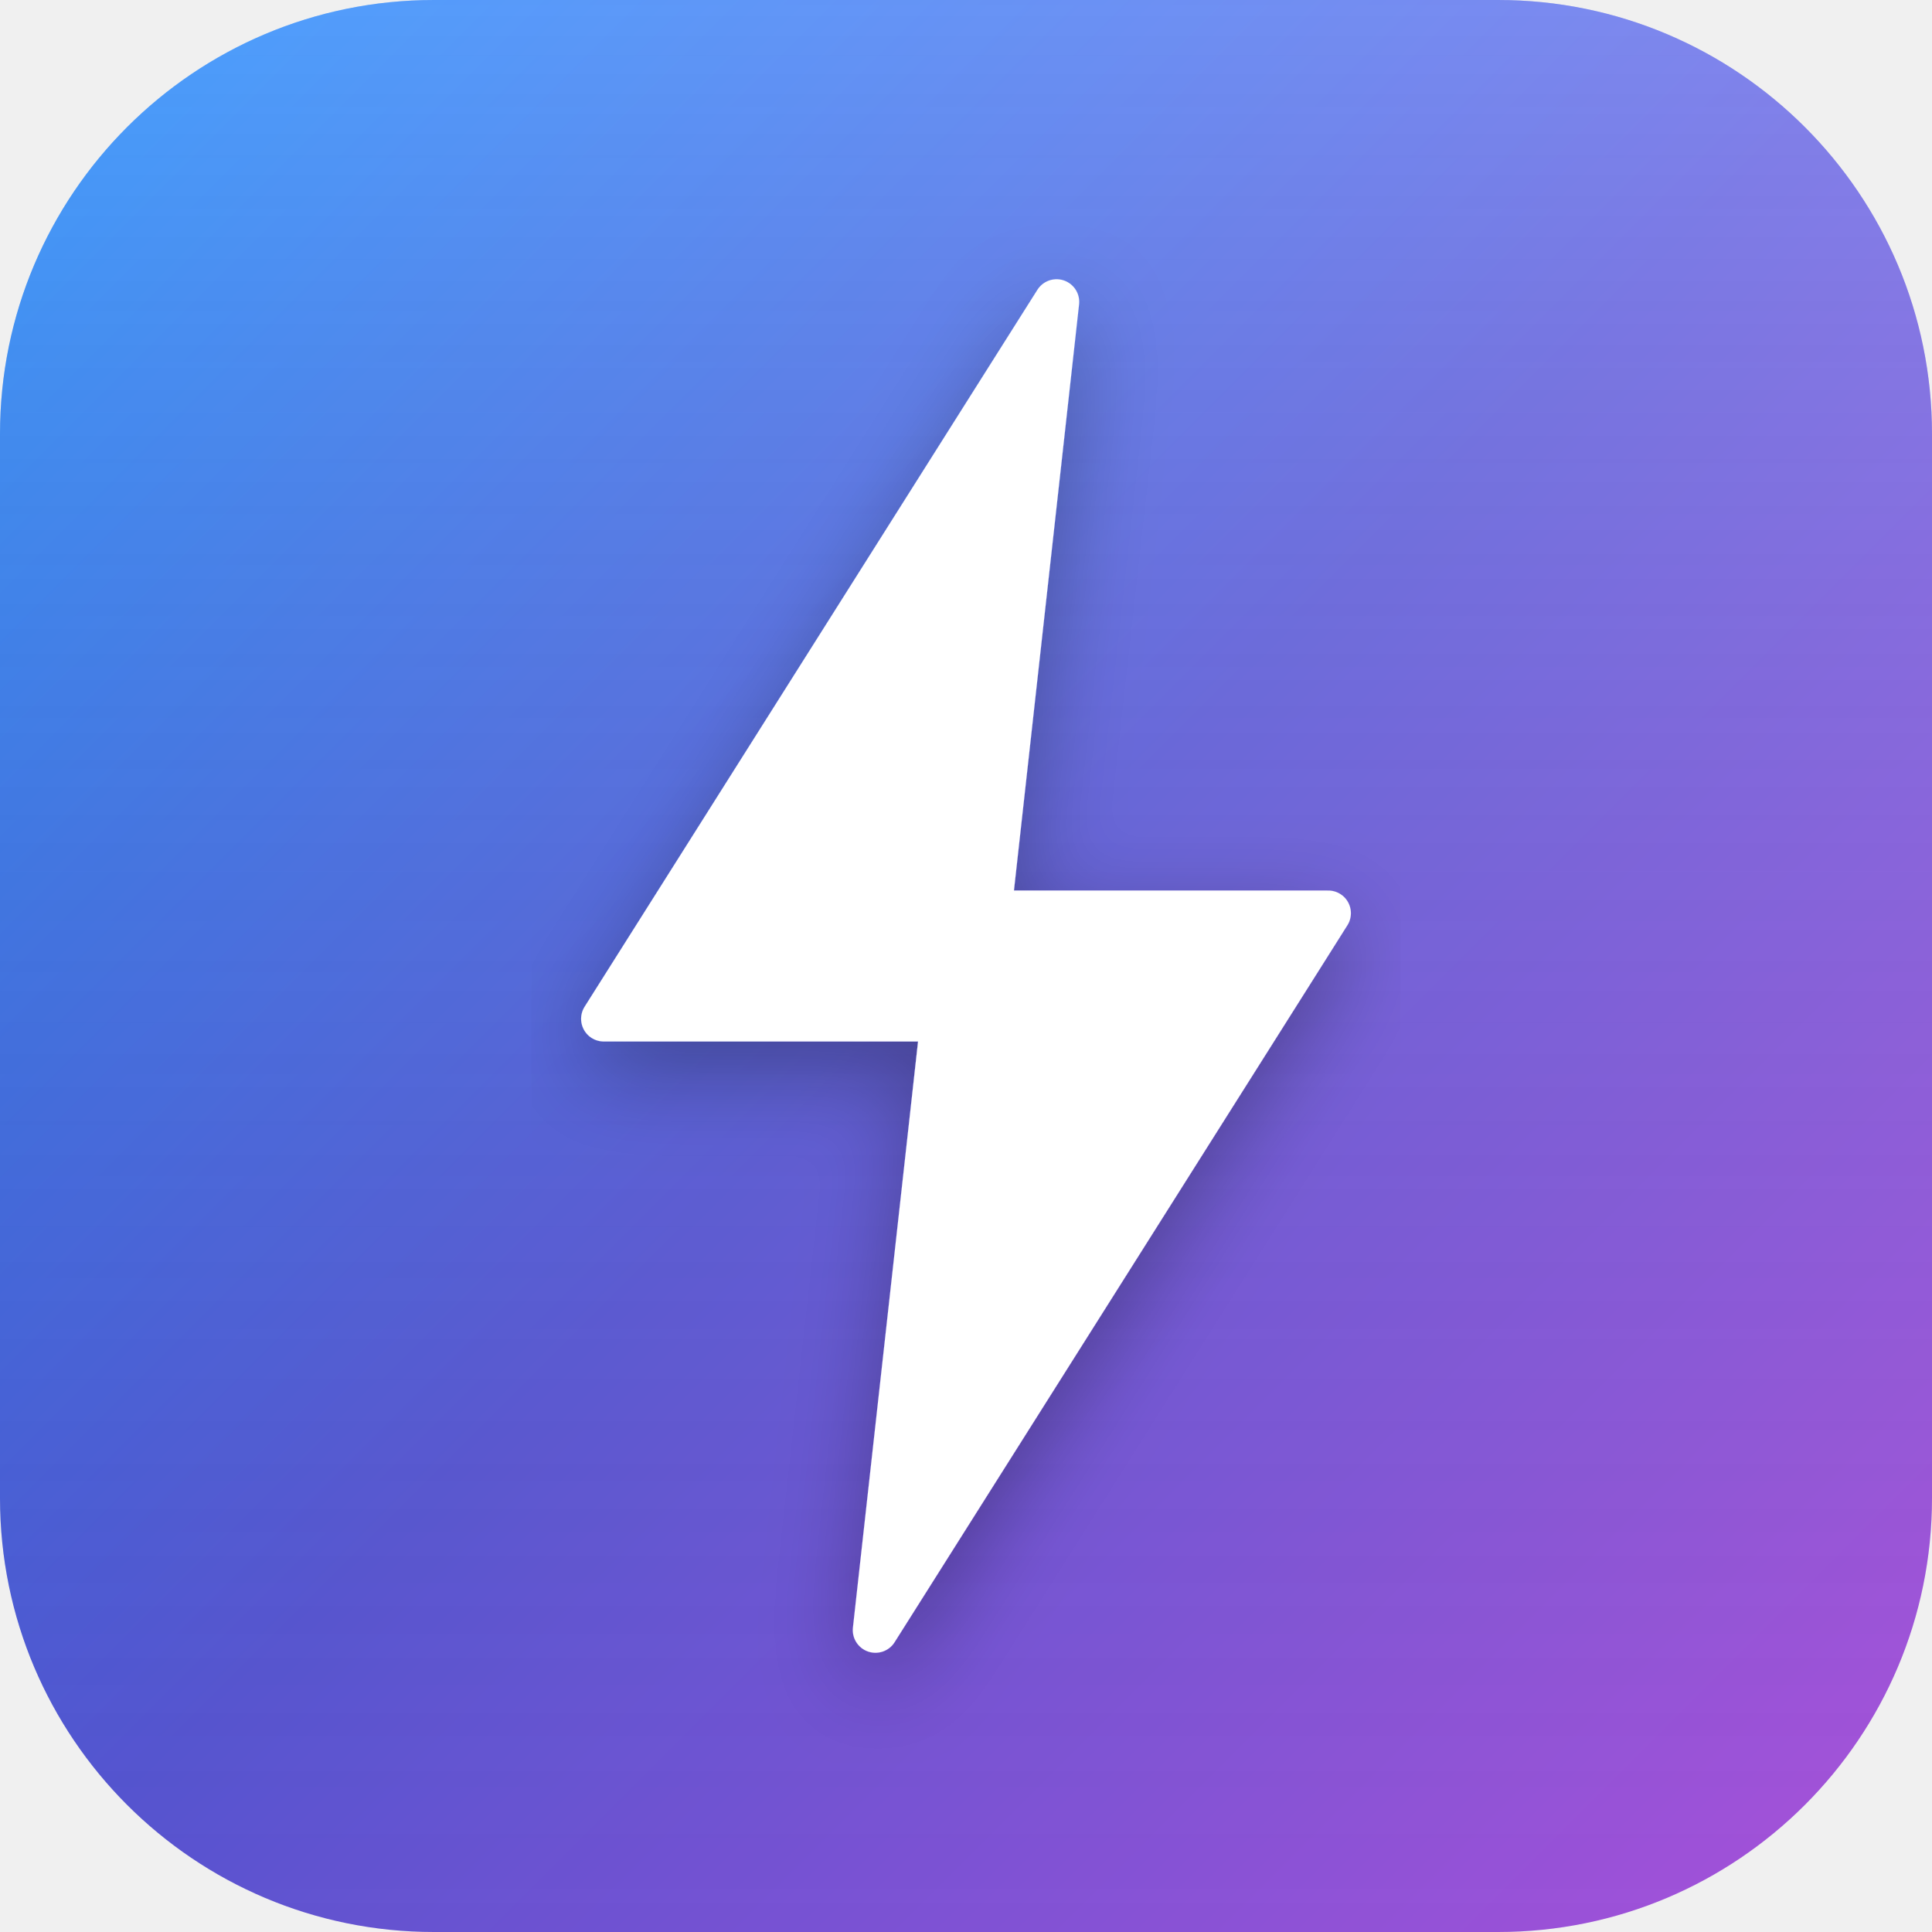
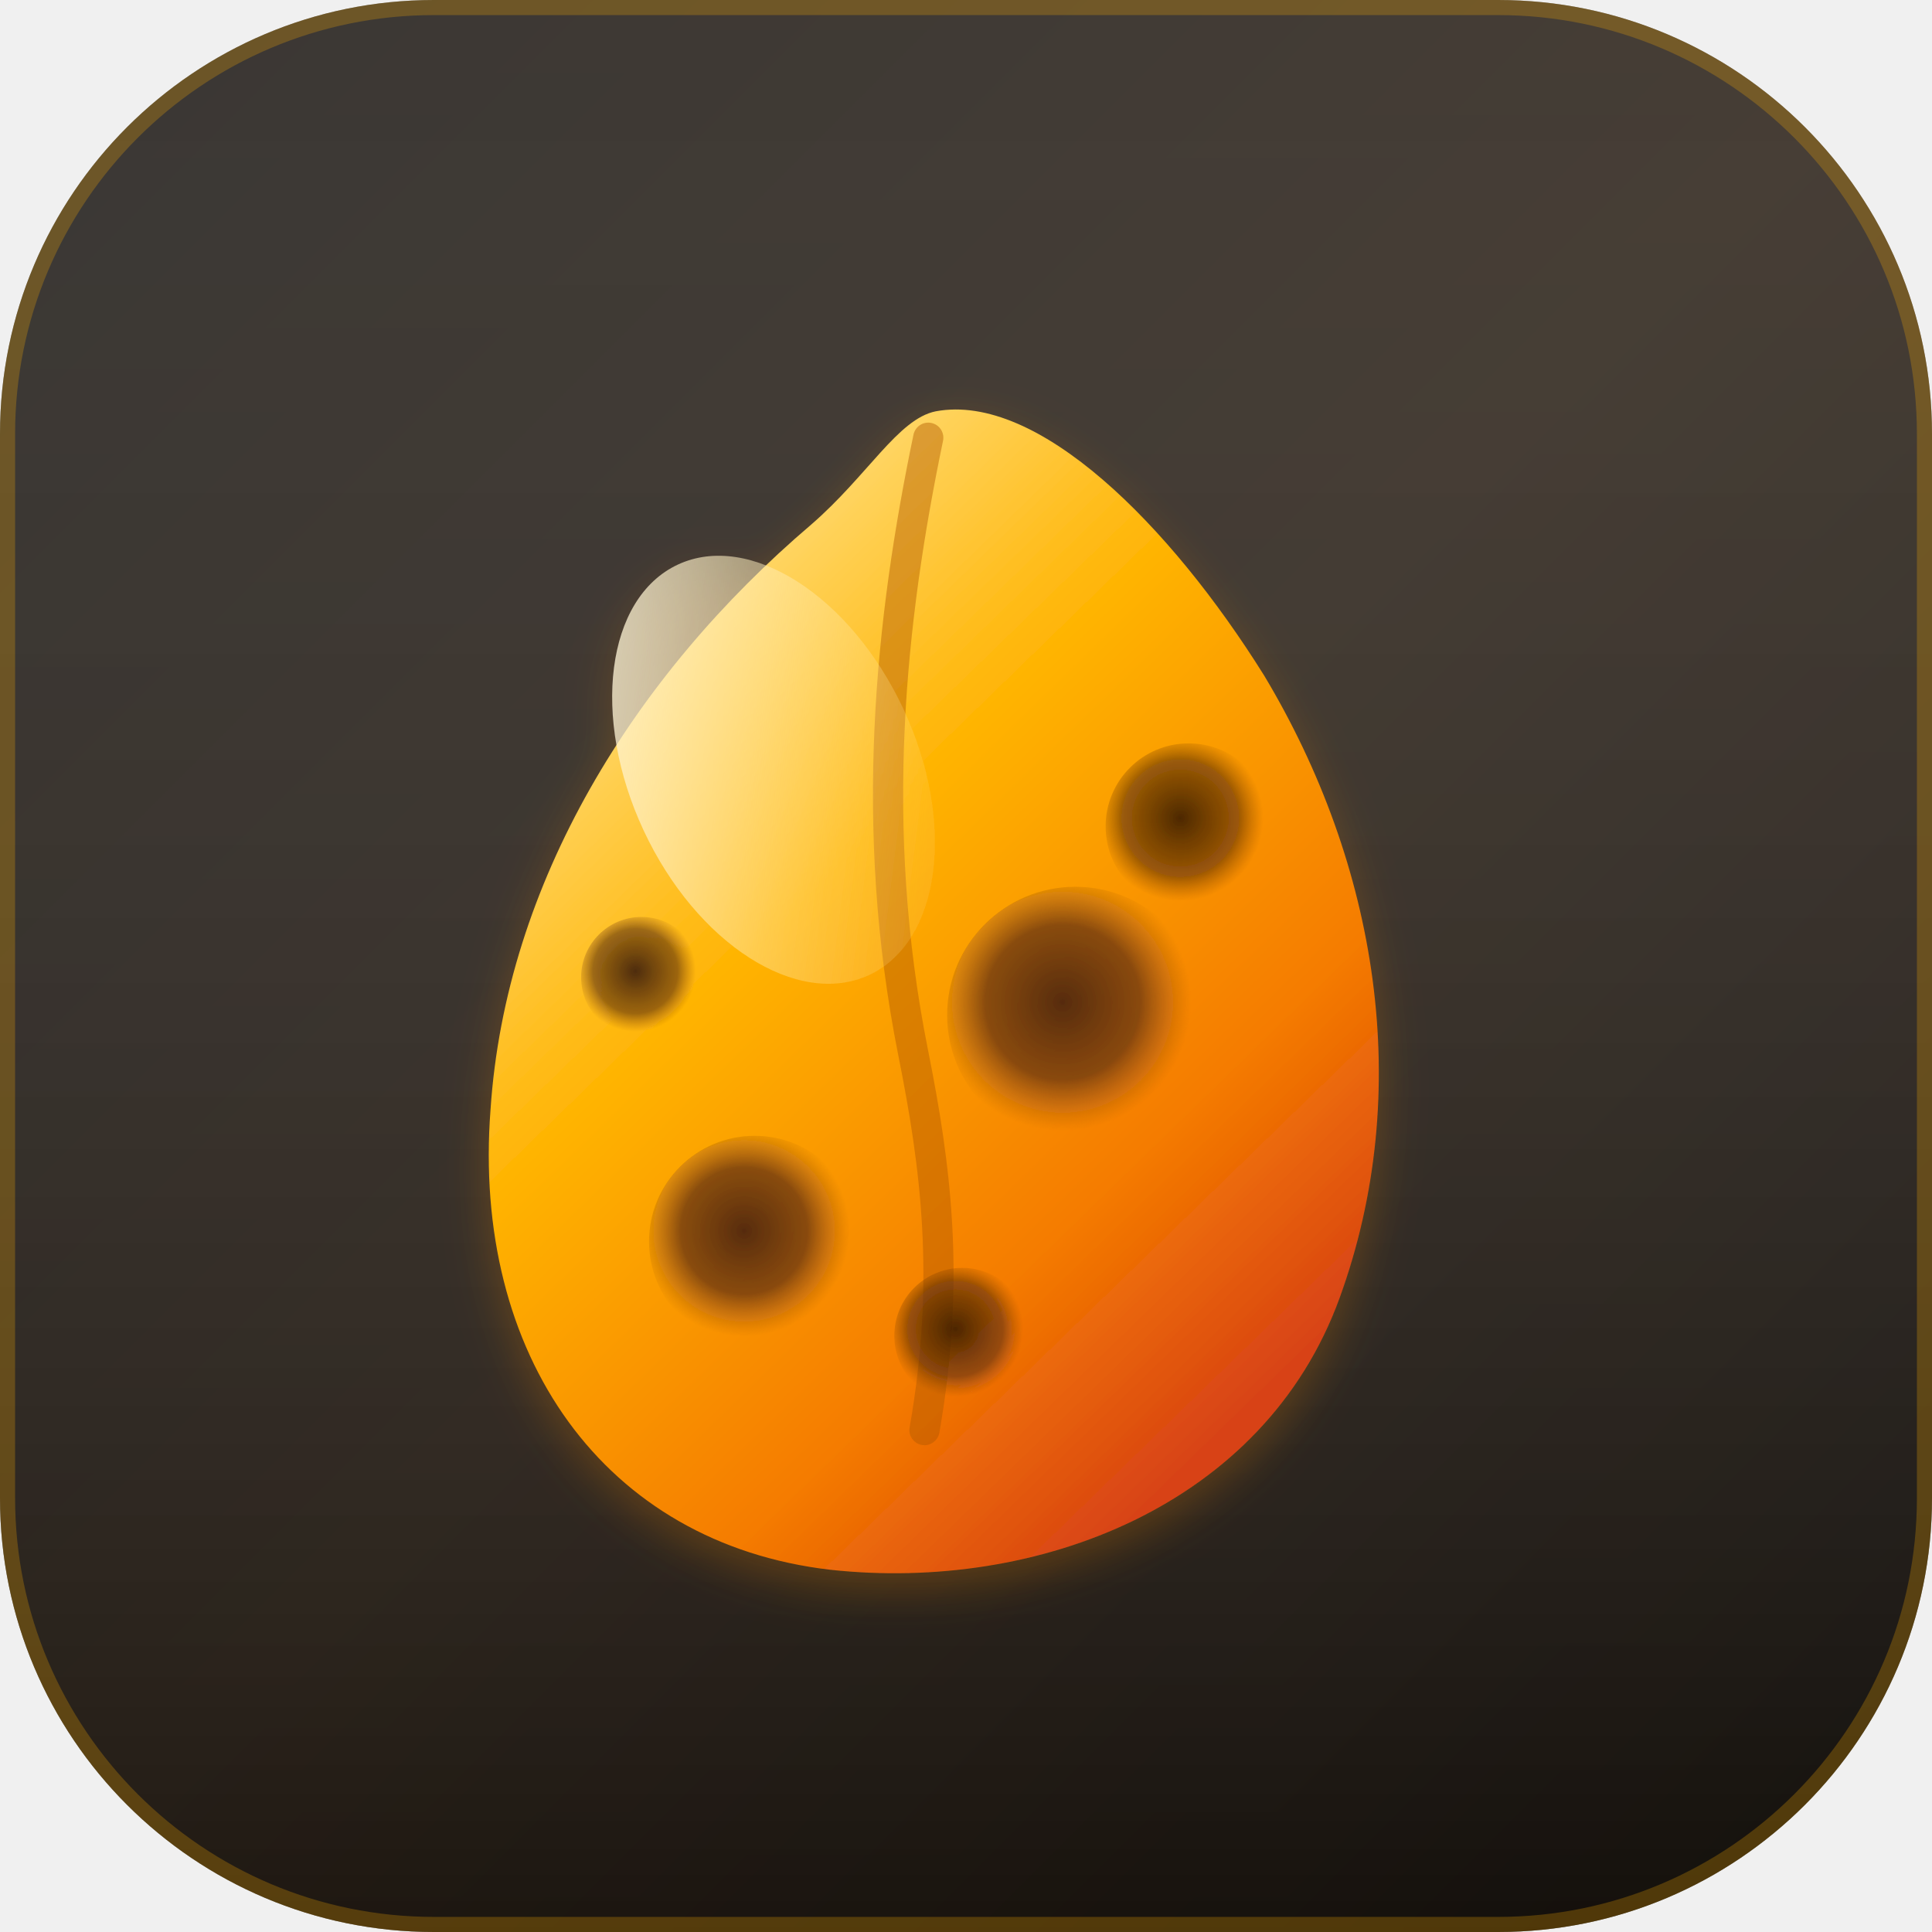
<svg xmlns="http://www.w3.org/2000/svg" viewBox="0 0 512 512" width="100%" height="100%">
  <defs>
-     <linearGradient id="iosGrad" x1="0%" y1="0%" x2="100%" y2="100%">
-       <stop offset="0%" stop-color="#0A84FF" />
-       <stop offset="50%" stop-color="#5E5CE6" />
-       <stop offset="100%" stop-color="#BF5AF2" />
+     <linearGradient id="bgGrad" x1="0%" y1="0%" x2="100%" y2="100%">
+       <stop offset="0%" stop-color="#1E1B18" />
+       <stop offset="50%" stop-color="#2D2319" />
+       <stop offset="100%" stop-color="#18130E" />
    </linearGradient>
-     <filter id="shadow" x="-10%" y="-10%" width="120%" height="120%">
-       <feDropShadow dx="0" dy="8" stdDeviation="12" flood-color="#000" flood-opacity="0.3" />
+     <linearGradient id="leblebiGrad" x1="20%" y1="10%" x2="80%" y2="90%">
+       <stop offset="0%" stop-color="#FFE082" />
+       <stop offset="35%" stop-color="#FFB300" />
+       <stop offset="75%" stop-color="#F57C00" />
+       <stop offset="100%" stop-color="#D84315" />
+     </linearGradient>
+     <linearGradient id="beakHighlight" x1="0%" y1="0%" x2="100%" y2="100%">
+       <stop offset="0%" stop-color="#FFF8E1" stop-opacity="0.9" />
+       <stop offset="100%" stop-color="#FFE082" stop-opacity="0" />
+     </linearGradient>
+     <radialGradient id="roastSpotGrad" cx="45%" cy="45%" r="50%">
+       <stop offset="0%" stop-color="#4E2608" stop-opacity="0.95" />
+       <stop offset="60%" stop-color="#6D3810" stop-opacity="0.8" />
+       <stop offset="100%" stop-color="#9E531B" stop-opacity="0" />
+     </radialGradient>
+     <radialGradient id="roastSpotGradSmall" cx="45%" cy="45%" r="50%">
+       <stop offset="0%" stop-color="#3A1C05" stop-opacity="0.9" />
+       <stop offset="70%" stop-color="#5B2F0B" stop-opacity="0.6" />
+       <stop offset="100%" stop-color="#8C4610" stop-opacity="0" />
+     </radialGradient>
+     <filter id="chickpeaShadow" x="-20%" y="-20%" width="140%" height="140%">
+       <feDropShadow dx="0" dy="16" stdDeviation="18" flood-color="#000000" flood-opacity="0.6" />
+       <feDropShadow dx="0" dy="4" stdDeviation="6" flood-color="#FF8F00" flood-opacity="0.25" />
    </filter>
    <linearGradient id="innerGlow" x1="0%" y1="0%" x2="0%" y2="100%">
-       <stop offset="0%" stop-color="#FFFFFF" stop-opacity="0.25" />
-       <stop offset="100%" stop-color="#000000" stop-opacity="0.1" />
+       <stop offset="0%" stop-color="#FFFFFF" stop-opacity="0.12" />
+       <stop offset="100%" stop-color="#000000" stop-opacity="0.3" />
    </linearGradient>
  </defs>
-   <rect x="0" y="0" width="512" height="512" rx="115" fill="url(#iosGrad)" />
+   <rect x="0" y="0" width="512" height="512" rx="115" fill="url(#bgGrad)" />
  <rect x="0" y="0" width="512" height="512" rx="115" fill="url(#innerGlow)" />
-   <g filter="url(#shadow)">
-     <path d="M 280 80 L 160 270 L 250 270 L 232 432 L 352 242 L 262 242 Z" fill="#FFFFFF" stroke="#FFFFFF" stroke-width="12" stroke-linejoin="round" stroke-linecap="round" />
+   <rect x="2" y="2" width="508" height="508" rx="113" fill="none" stroke="rgba(255, 179, 0, 0.25)" stroke-width="4" />
+   <g filter="url(#chickpeaShadow)" transform="translate(0, -6)">
+     <path d="M 248 115              C 275 110, 310 145, 335 185              C 365 235, 375 295, 355 350              C 335 405, 275 428, 220 422              C 160 415, 125 365, 130 300              C 134 240, 168 185, 215 145              C 230 132, 238 117, 248 115 Z" fill="url(#leblebiGrad)" />
+     <path d="M 246 122              C 236 170, 230 225, 242 285              C 248 315, 252 345, 245 385" fill="none" stroke="#B25900" stroke-width="8" stroke-linecap="round" opacity="0.45" />
+     <ellipse cx="205" cy="210" rx="38" ry="60" transform="rotate(-25 205 210)" fill="url(#beakHighlight)" />
+     <circle cx="285" cy="275" r="34" fill="url(#roastSpotGrad)" />
+     <circle cx="315" cy="225" r="22" fill="url(#roastSpotGradSmall)" />
+     <circle cx="200" cy="335" r="28" fill="url(#roastSpotGrad)" />
+     <circle cx="255" cy="360" r="18" fill="url(#roastSpotGradSmall)" />
+     <circle cx="170" cy="265" r="16" fill="url(#roastSpotGradSmall)" />
  </g>
</svg>
